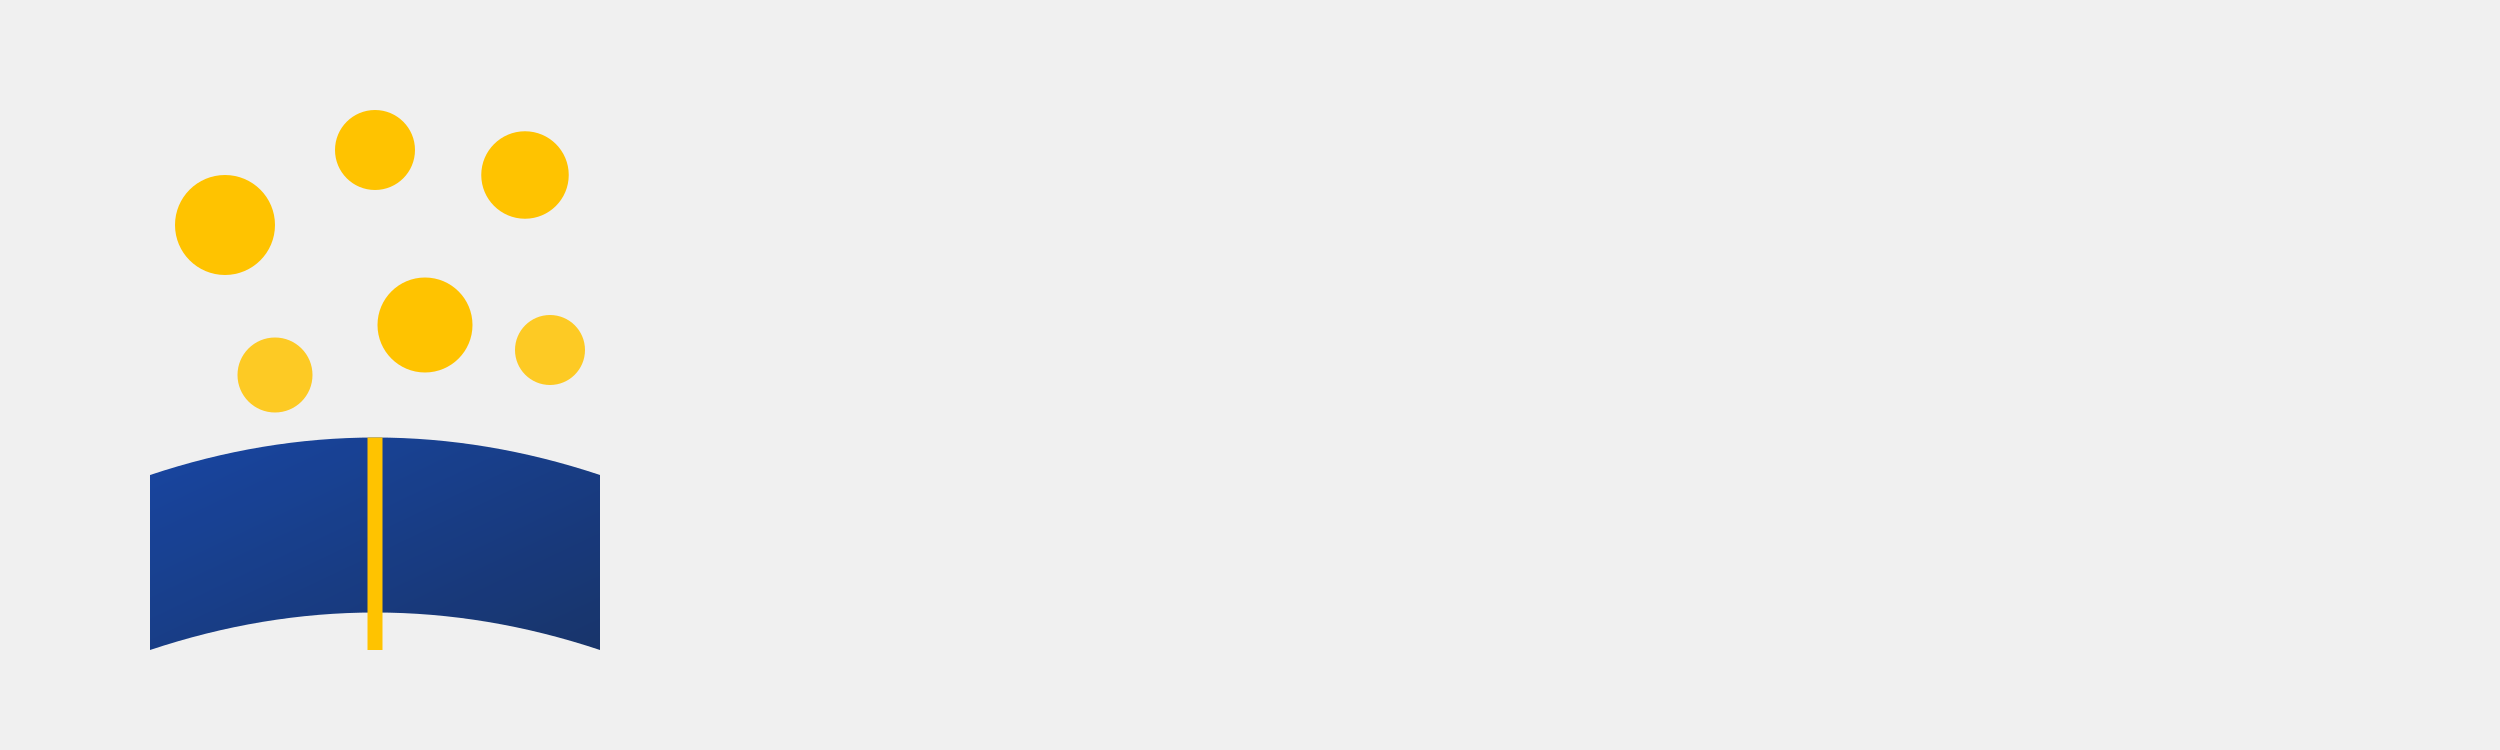
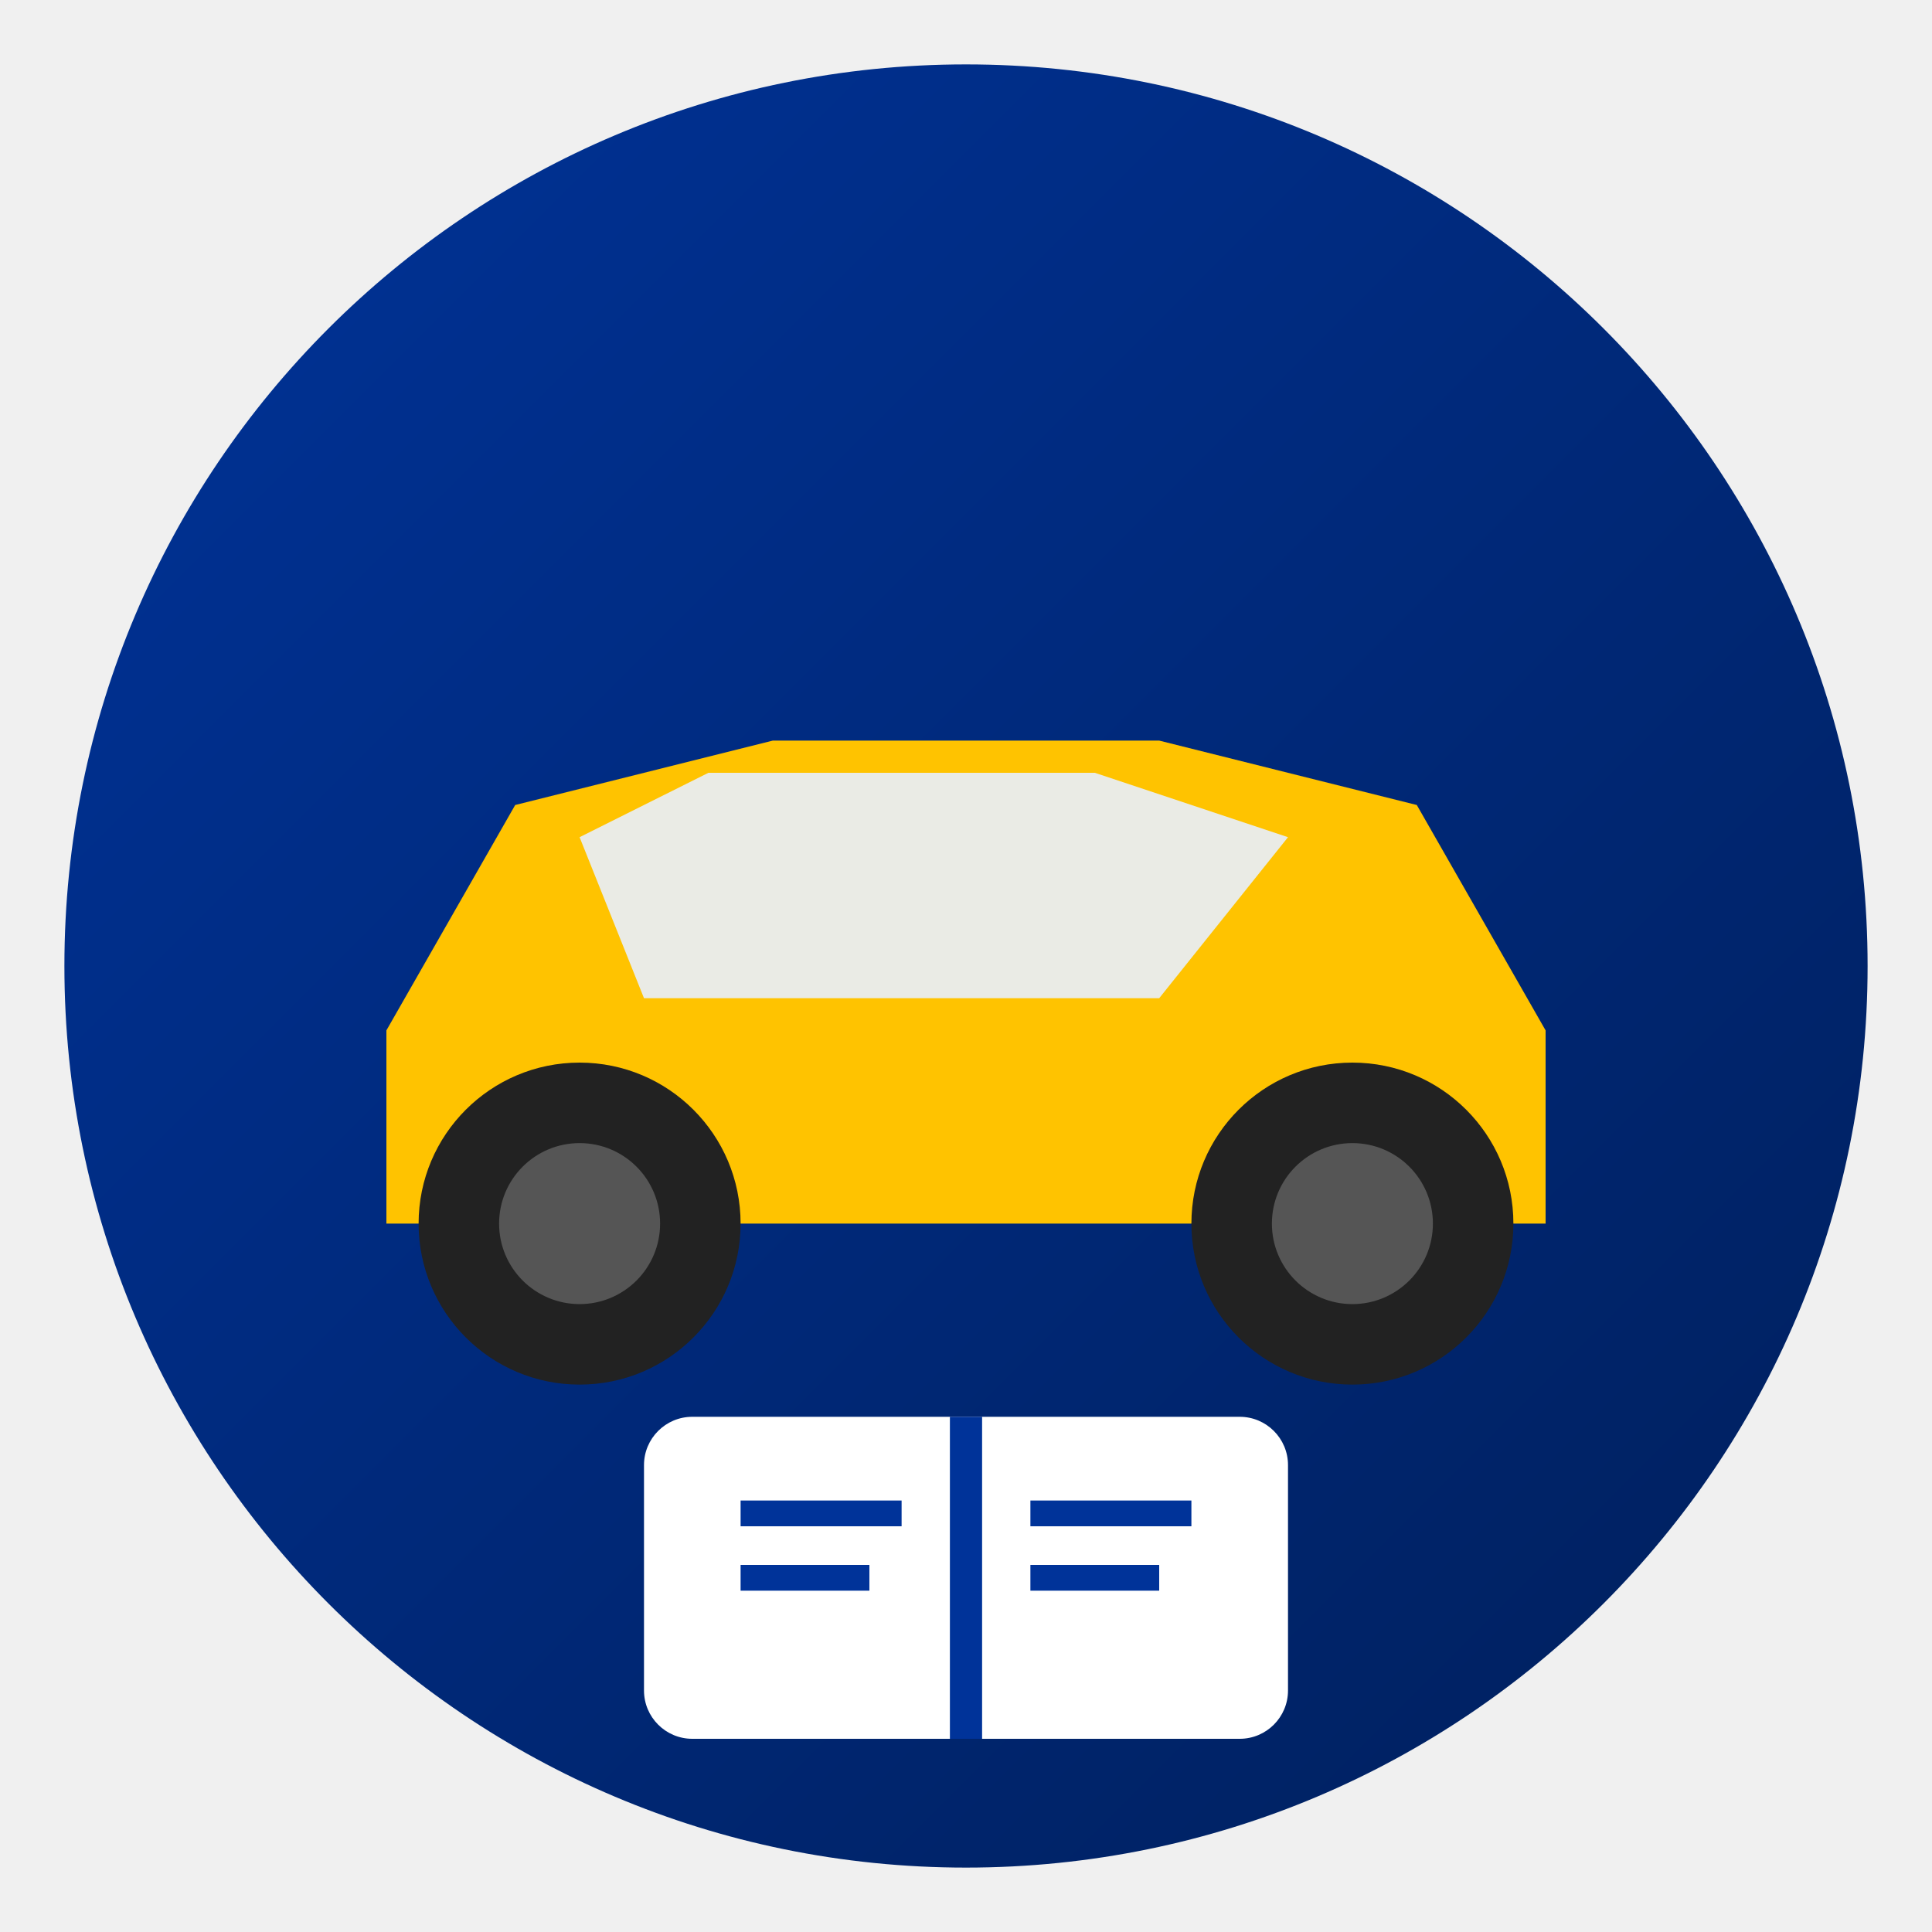
- <svg xmlns="http://www.w3.org/2000/svg" viewBox="0 0 200 60">
+ <svg xmlns="http://www.w3.org/2000/svg" viewBox="0 0 60 60">
  <defs>
    <linearGradient id="logoGrad" x1="0%" y1="0%" x2="100%" y2="100%">
      <stop offset="0%" stop-color="#003399" />
      <stop offset="100%" stop-color="#001F5B" />
    </linearGradient>
  </defs>
-   <circle cx="18" cy="18" r="4" fill="#FFC300" />
-   <circle cx="30" cy="12" r="3.2" fill="#FFC300" />
-   <circle cx="42" cy="14" r="3.5" fill="#FFC300" />
-   <circle cx="22" cy="30" r="3" fill="#FFC300" opacity="0.85" />
-   <circle cx="34" cy="26" r="3.8" fill="#FFC300" />
-   <circle cx="44" cy="28" r="2.8" fill="#FFC300" opacity="0.85" />
-   <path d="M12 38 L12 52 Q30 46 48 52 L48 38 Q30 32 12 38Z" fill="url(#logoGrad)" opacity="0.9" />
-   <line x1="30" y1="35" x2="30" y2="52" stroke="#FFC300" stroke-width="1.2" />
+   <circle cx="30" cy="30" r="28" fill="url(#logoGrad)" />
+   <path d="M12 32 L16 25 L24 23 L36 23 L44 25 L48 32 L48 38 L12 38 Z" fill="#FFC300" />
+   <path d="M18 26 L22 24 L34 24 L40 26 L36 31 L20 31 Z" fill="#E8F0FE" opacity="0.9" />
+   <circle cx="18" cy="38" r="5" fill="#222" />
+   <circle cx="18" cy="38" r="2.5" fill="#555" />
+   <circle cx="42" cy="38" r="5" fill="#222" />
+   <circle cx="42" cy="38" r="2.5" fill="#555" />
+   <rect x="20" y="44" width="20" height="10" rx="1.5" fill="#FFF" />
+   <line x1="30" y1="44" x2="30" y2="54" stroke="#003399" stroke-width="1" />
+   <line x1="23" y1="47" x2="28" y2="47" stroke="#003399" stroke-width="0.8" />
+   <line x1="23" y1="49" x2="27" y2="49" stroke="#003399" stroke-width="0.8" />
+   <line x1="32" y1="47" x2="37" y2="47" stroke="#003399" stroke-width="0.8" />
+   <line x1="32" y1="49" x2="36" y2="49" stroke="#003399" stroke-width="0.8" />
</svg>
